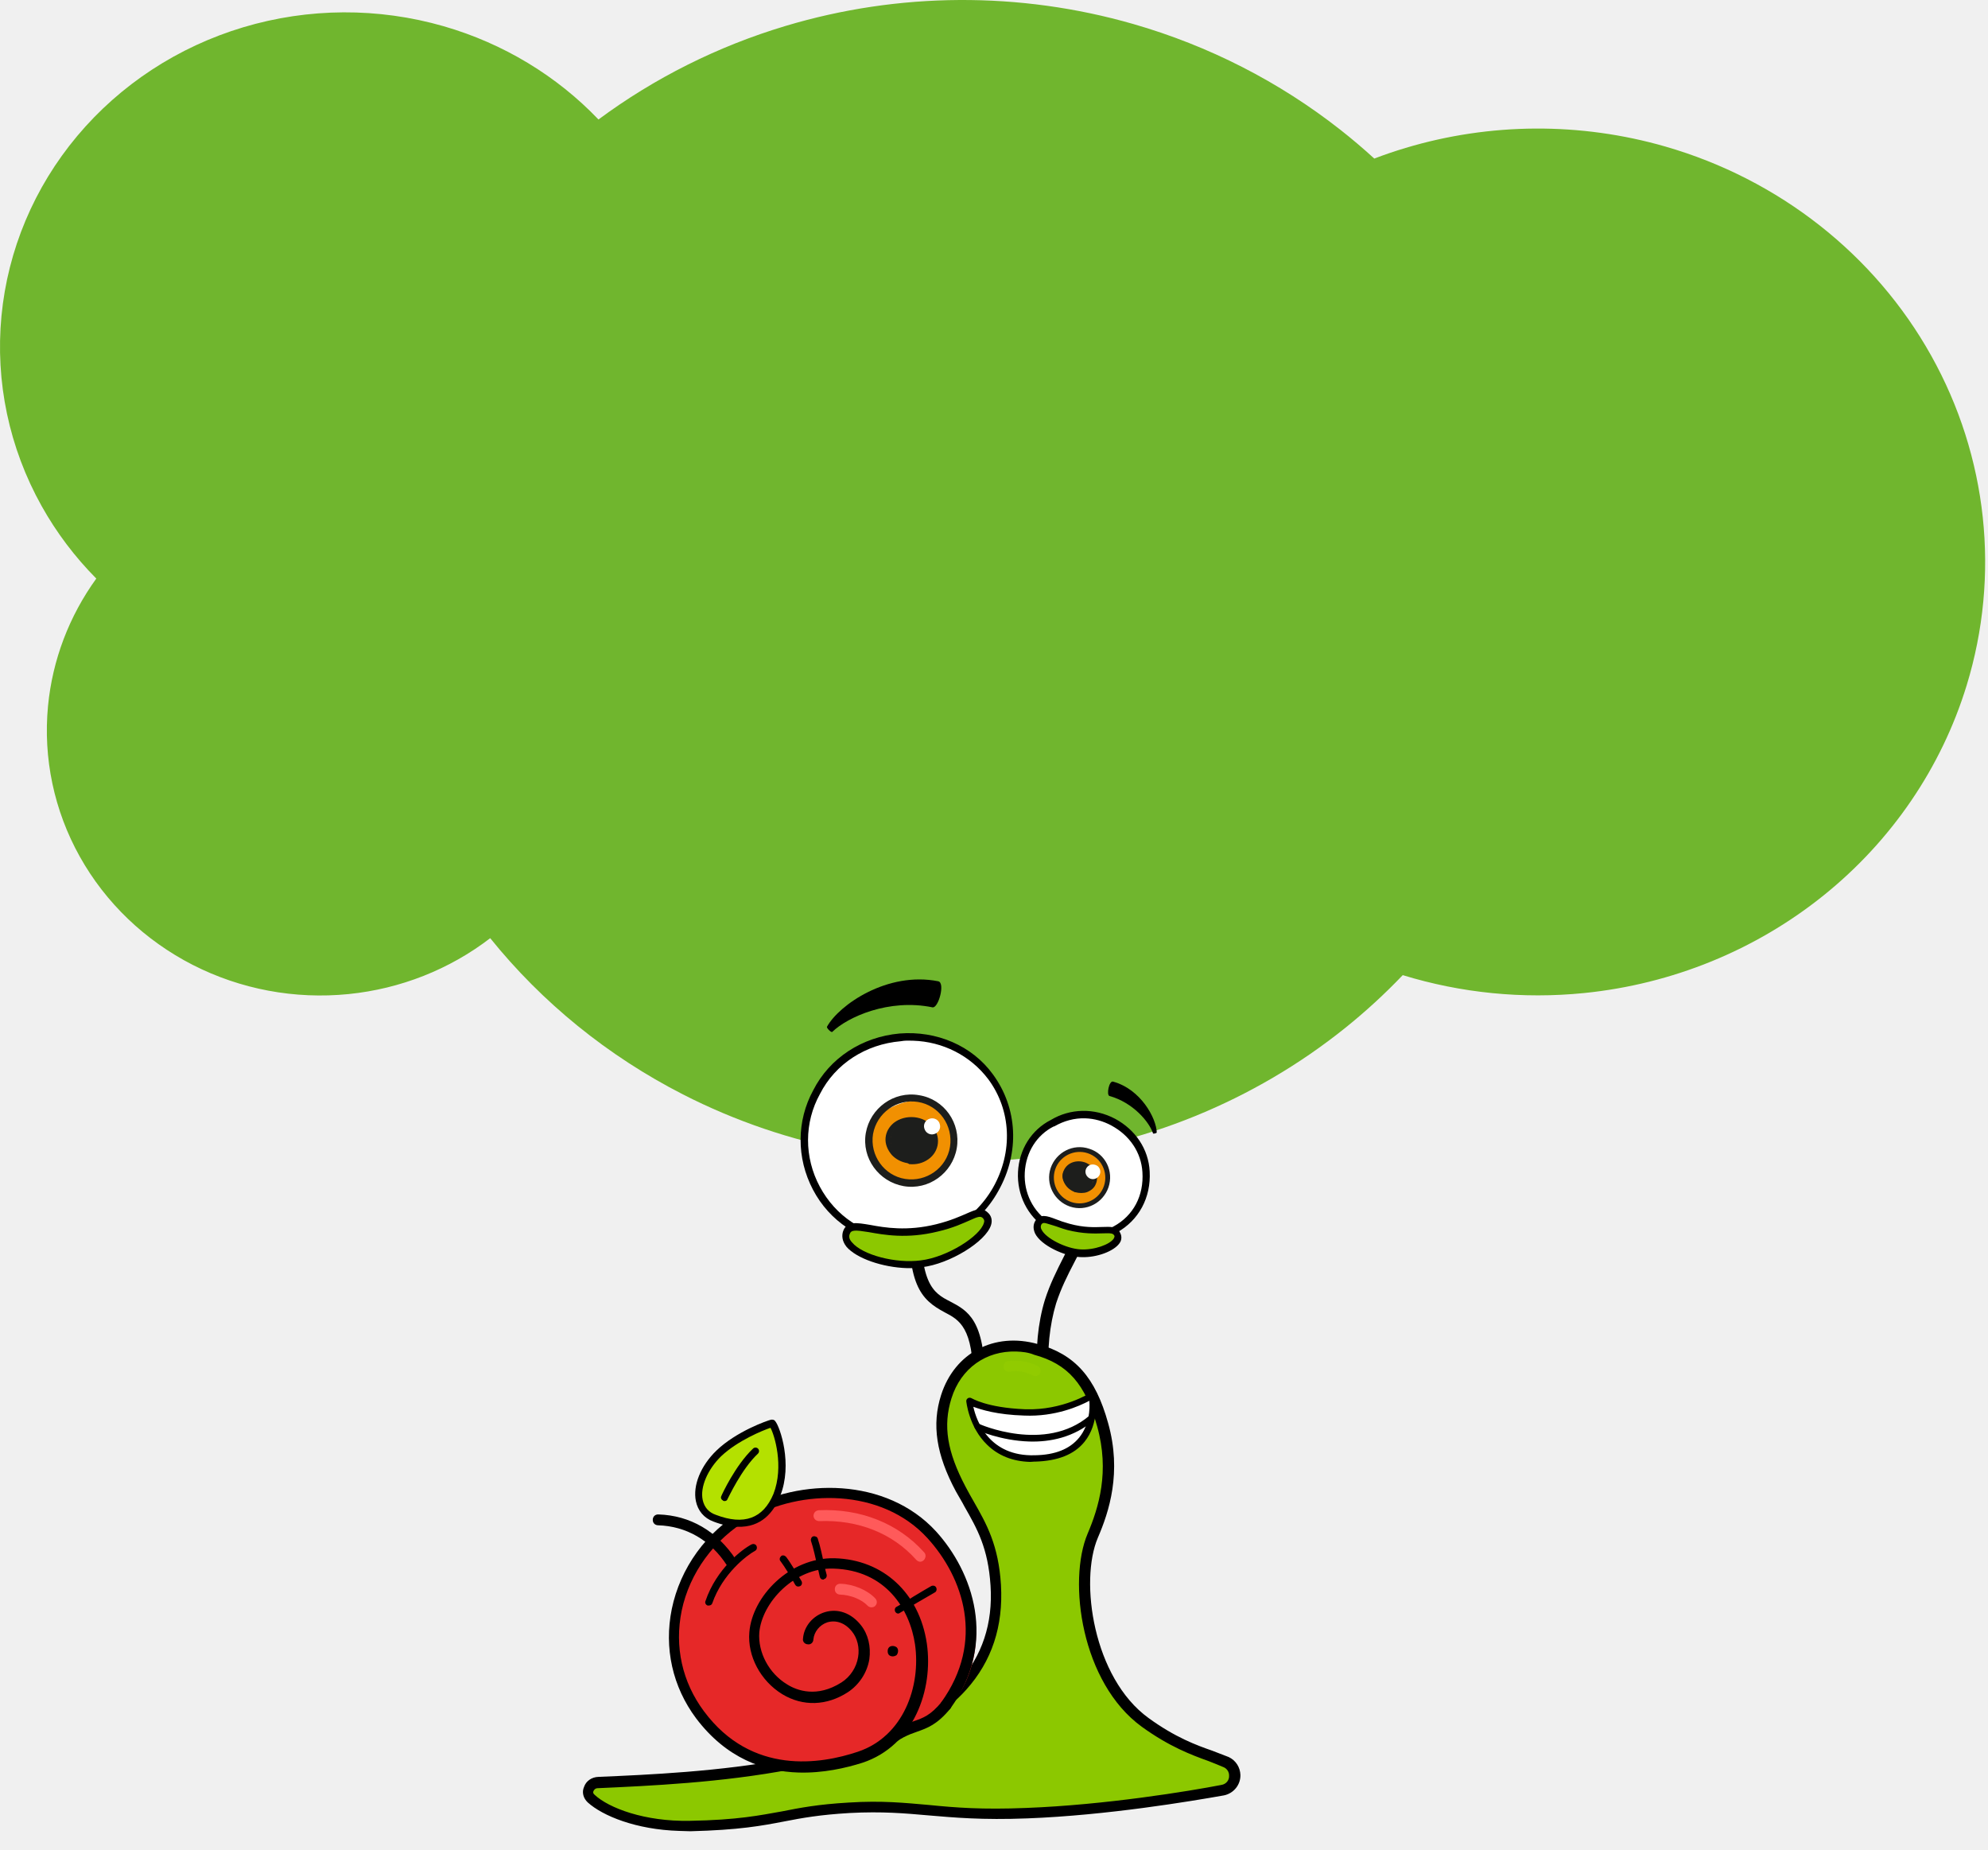
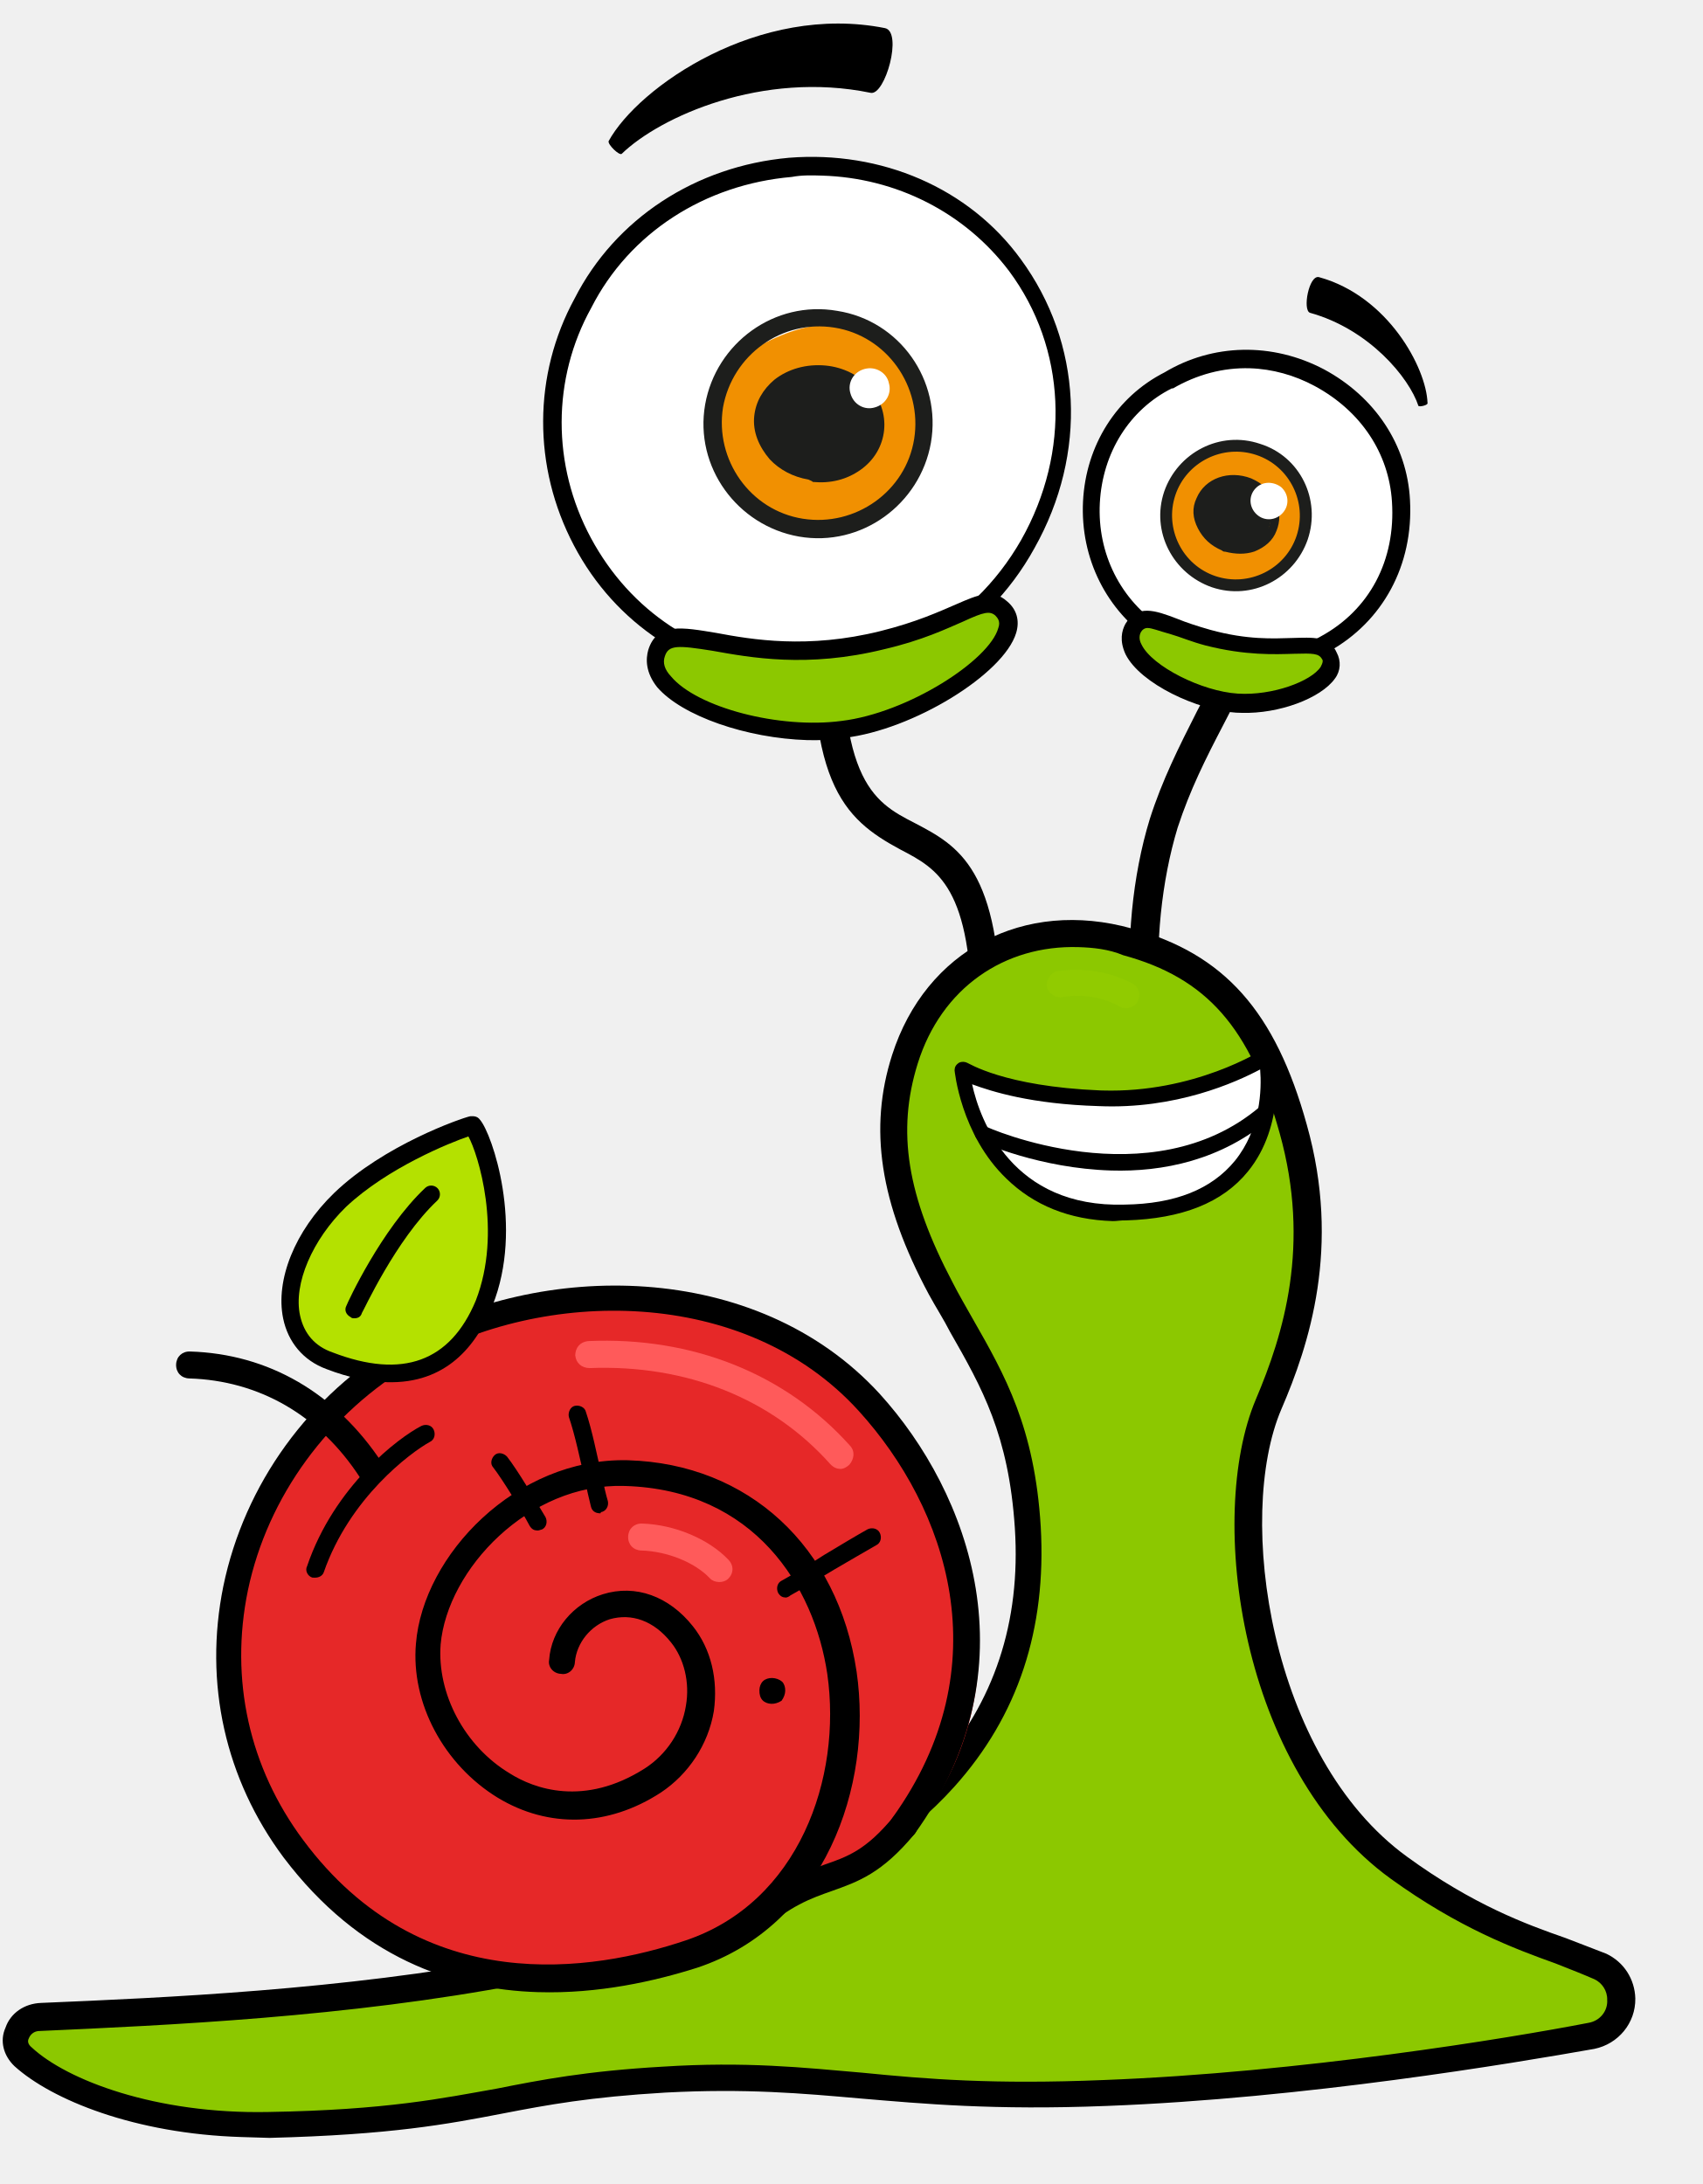
- <svg xmlns="http://www.w3.org/2000/svg" width="287" height="267" viewBox="0 0 287 267" fill="none">
-   <path fill-rule="evenodd" clip-rule="evenodd" d="M113.381 3.752C129.728 -1.152 147.21 -1.251 163.615 3.468C174.514 6.604 184.668 11.79 193.498 18.728C195.187 20.056 196.822 21.443 198.399 22.886C199.883 22.321 201.393 21.808 202.924 21.35C215.126 17.693 228.174 17.624 240.417 21.15C256.834 25.881 270.639 36.735 278.795 51.324C286.952 65.913 288.792 83.043 283.912 98.947C280.271 110.806 273.081 121.352 263.251 129.253C253.422 137.154 241.394 142.054 228.69 143.334C219.831 144.226 210.921 143.331 202.508 140.749C199.934 143.445 197.17 145.984 194.229 148.347C181.057 158.929 164.942 165.492 147.92 167.204C130.899 168.916 113.735 165.702 98.599 157.967C87.734 152.414 78.263 144.711 70.77 135.414C64.89 139.928 57.799 142.73 50.325 143.482C42.558 144.264 34.726 142.797 27.819 139.267C20.913 135.737 15.242 130.302 11.525 123.65C7.807 116.998 6.209 109.428 6.933 101.897C7.57 95.27 9.98 88.935 13.902 83.509C10.815 80.397 8.156 76.881 6.012 73.045C1.318 64.648 -0.699 55.092 0.215 45.584C1.128 36.077 4.932 27.045 11.145 19.632C17.358 12.219 25.701 6.756 35.119 3.936C44.537 1.115 54.607 1.064 64.055 3.787C72.686 6.275 80.382 10.956 86.4 17.247C94.46 11.275 103.585 6.69 113.381 3.752Z" fill="#70B62E" />
-   <path d="M150.628 199.178C150.236 199.167 149.855 198.828 149.801 198.435C149.449 194.963 149.833 190.925 150.847 187.625C151.569 185.361 152.542 183.431 153.584 181.372C154.068 180.473 154.487 179.571 154.974 178.606C155.183 178.155 155.646 177.973 156.097 178.183C156.548 178.393 156.73 178.855 156.52 179.306C156.034 180.271 155.613 181.238 155.128 182.138C154.088 184.131 153.184 185.932 152.465 188.131C151.521 191.237 151.146 195.014 151.44 198.223C151.492 198.682 151.152 199.129 150.693 199.18C150.693 199.18 150.628 199.178 150.628 199.178Z" fill="black" />
-   <path d="M141.316 200.399C140.859 200.385 140.48 199.981 140.494 199.525C140.539 191.558 138.481 190.516 136.359 189.407C133.017 187.607 130.664 185.511 131.409 173.843C131.423 173.386 131.827 173.007 132.283 173.02C132.74 173.034 133.12 173.438 133.106 173.894C132.432 185.369 134.745 186.615 137.189 187.864C139.697 189.181 142.204 190.498 142.192 199.511C142.178 199.967 141.775 200.347 141.316 200.399Z" fill="black" />
-   <path d="M151.947 162.121C157.734 158.639 165.118 162.847 165.452 169.062C165.859 177.173 157.187 181.025 151.304 176.862C145.859 173.367 146.242 165.018 151.947 162.121Z" fill="white" />
-   <path d="M156.33 179.104C154.438 179.047 152.627 178.47 151.029 177.311C148.34 175.531 146.799 172.48 146.965 169.155C147.13 165.894 148.913 163.074 151.699 161.657C154.493 159.978 157.957 159.887 160.979 161.48C163.935 163.072 165.809 165.872 165.974 169.077C166.185 172.872 164.388 176.148 161.266 177.882C159.737 178.751 158.027 179.156 156.33 179.104ZM156.67 161.415C155.104 161.368 153.59 161.779 152.194 162.586L152.128 162.584C149.674 163.816 148.097 166.315 147.942 169.25C147.788 172.184 149.143 174.903 151.577 176.479C154.262 178.389 157.912 178.63 160.769 177.018C163.625 175.472 165.149 172.579 164.926 169.176C164.75 166.362 163.126 163.897 160.427 162.443C159.27 161.821 157.975 161.455 156.67 161.415Z" fill="black" />
-   <path d="M161.257 178.144C161.998 179.538 158.684 181.135 155.882 180.92C153.08 180.704 148.778 178.288 149.875 176.558C150.563 175.403 151.514 176.346 154.235 177.082C158.573 178.324 160.578 176.817 161.257 178.144Z" fill="#8CC800" />
-   <path d="M156.193 181.452C156.062 181.448 155.997 181.446 155.867 181.442C153.65 181.309 150.3 179.771 149.438 178.047C149.071 177.252 149.219 176.668 149.426 176.283C150.115 175.128 151.149 175.486 152.44 175.982C152.956 176.194 153.603 176.409 154.38 176.629C156.517 177.216 158.022 177.131 159.133 177.099C160.31 177.07 161.292 176.969 161.72 177.962C161.967 178.426 161.949 179.014 161.609 179.46C160.79 180.611 158.346 181.517 156.193 181.452ZM150.726 176.518C150.53 176.512 150.395 176.639 150.326 176.767C150.257 176.896 150.184 177.155 150.37 177.487C150.985 178.747 153.879 180.206 155.966 180.334C157.986 180.461 160.233 179.615 160.78 178.782C160.919 178.525 160.923 178.395 160.859 178.327C160.674 177.995 160.347 177.985 159.236 178.017C158.125 178.049 156.424 178.128 154.091 177.535C153.249 177.313 152.604 177.032 152.086 176.886C151.309 176.666 150.987 176.526 150.726 176.518Z" fill="black" />
-   <path d="M117.924 157.628C122.854 147.981 136.731 146.965 143.007 155.384C150.41 165.405 142.248 180.441 129.421 179.138C118.607 178.222 113.019 166.493 117.924 157.628Z" fill="white" />
-   <path d="M130.447 179.757C130.055 179.745 129.729 179.735 129.339 179.658C124.194 179.176 119.775 176.299 117.367 171.719C114.958 167.14 114.99 161.785 117.41 157.352C119.771 152.721 124.435 149.662 129.871 149.174C135.24 148.749 140.333 150.928 143.343 155.068C146.918 159.944 147.246 166.355 144.14 171.877C141.306 177.017 136.124 179.929 130.447 179.757ZM131.799 150.212C131.212 150.194 130.625 150.176 130.033 150.289C124.991 150.724 120.595 153.53 118.373 157.904C116.093 162.015 116.071 167.043 118.359 171.292C120.647 175.542 124.681 178.211 129.5 178.684C135.165 179.247 140.474 176.469 143.371 171.397C146.269 166.26 145.994 160.243 142.668 155.766C140.094 152.357 136.106 150.342 131.799 150.212Z" fill="black" />
-   <path d="M134.623 145.399C128.327 144.098 122.367 146.791 120.147 148.944C120.012 149.071 119.314 148.397 119.385 148.203C121.114 145.055 128.119 140.173 135.455 141.636C136.493 141.864 135.467 145.555 134.623 145.399Z" fill="black" />
-   <path d="M160.163 158.19C163.596 159.143 165.927 161.957 166.465 163.606C166.529 163.673 167.054 163.559 166.993 163.426C166.924 161.399 164.699 157.217 160.683 156.116C160.1 155.968 159.711 158.046 160.163 158.19Z" fill="black" />
-   <path d="M122.14 178.003C121.341 180.656 128.062 183.015 132.913 182.444C137.763 181.872 144.239 177.235 142.139 175.408C141.057 174.461 139.962 176.126 135.224 177.289C127.131 179.264 122.935 175.48 122.14 178.003Z" fill="#8CC800" />
-   <path d="M130.935 183.038C127.412 182.931 123.662 181.642 122.211 179.965C121.519 179.095 121.543 178.312 121.689 177.794C122.195 176.176 123.688 176.483 125.638 176.803C127.716 177.193 130.965 177.748 135.176 176.7C137.282 176.176 138.607 175.563 139.6 175.136C140.857 174.586 141.717 174.221 142.544 174.964C143.117 175.439 143.293 176.097 143.076 176.809C142.35 179.203 137.093 182.44 133.094 182.907C132.373 183.016 131.653 183.059 130.935 183.038ZM122.658 178.15C122.516 178.537 122.634 178.933 123.014 179.336C124.527 181.145 129.322 182.401 132.928 181.922C136.796 181.452 141.526 178.395 142.04 176.516C142.182 176.129 141.992 175.927 141.866 175.793C141.547 175.522 141.219 175.577 140.027 176.129C139.034 176.556 137.642 177.232 135.406 177.752C130.931 178.857 127.619 178.235 125.41 177.841C123.396 177.519 122.874 177.503 122.658 178.15Z" fill="black" />
-   <path d="M157.362 168.751C157.024 169.133 157.071 169.722 157.451 170.125C157.833 170.464 158.422 170.416 158.825 170.036C159.164 169.655 159.116 169.066 158.736 168.662C158.289 168.322 157.702 168.304 157.362 168.751Z" fill="white" />
-   <path d="M137.458 163.903C138.324 167.652 133.683 172.083 128.267 169.764C123.43 167.723 125.111 161.831 127.636 160.405C134.42 156.365 136.882 161.338 137.458 163.903Z" fill="#F19001" />
-   <path d="M128.565 164.287C128.385 165.914 129.777 167.393 131.665 167.581C133.553 167.769 135.157 166.576 135.337 164.949C135.517 163.322 134.125 161.843 132.236 161.655C130.413 161.469 128.744 162.659 128.565 164.287Z" fill="#1D1E1C" />
-   <path d="M131.002 167.887C130.093 167.729 129.322 167.314 128.752 166.709C128.121 165.971 127.756 165.111 127.848 164.2C127.939 163.353 128.353 162.647 129.023 162.08C129.826 161.451 130.88 161.156 131.987 161.255C134.071 161.449 135.588 163.128 135.4 165.016C135.307 165.928 134.825 166.762 134.024 167.326C133.223 167.889 132.301 168.123 131.259 168.026C131.196 167.958 131.131 167.956 131.002 167.887ZM132.094 162.042C132.029 162.04 131.963 162.038 131.898 162.036C131.052 161.945 130.196 162.181 129.527 162.683C128.991 163.124 128.713 163.703 128.63 164.288C128.545 164.939 128.784 165.665 129.29 166.203C129.796 166.74 130.569 167.09 131.35 167.179C132.131 167.268 132.92 167.096 133.589 166.594C134.19 166.155 134.534 165.578 134.621 164.862C134.791 163.561 133.654 162.285 132.094 162.042Z" fill="#1D1E1C" />
-   <path d="M135.678 162.281C135.856 162.874 135.51 163.517 134.851 163.693C134.258 163.87 133.616 163.525 133.44 162.866C133.262 162.273 133.608 161.631 134.266 161.455C134.925 161.279 135.565 161.69 135.678 162.281Z" fill="white" />
-   <path d="M132.511 159.051C135.566 159.535 137.632 162.471 137.148 165.526C136.663 168.581 133.727 170.648 130.672 170.163C127.617 169.679 125.551 166.742 126.035 163.687C126.585 160.634 129.456 158.566 132.511 159.051ZM132.671 158.076C129.033 157.443 125.626 159.952 124.995 163.525C124.362 167.164 126.872 170.571 130.445 171.201C134.083 171.834 137.49 169.325 138.121 165.752C138.753 162.113 136.311 158.643 132.671 158.076Z" fill="#1D1E1C" />
-   <path d="M152.625 167.759C150.998 169.734 152.315 173.693 156.224 174.007C159.677 174.308 160.515 170.349 159.52 168.686C156.782 164.227 153.776 166.422 152.625 167.759Z" fill="#F19001" />
-   <path d="M157.76 170.722C157.337 171.754 156.083 172.173 154.921 171.746C153.76 171.254 153.143 170.059 153.564 169.093C153.987 168.06 155.241 167.641 156.404 168.068C157.566 168.495 158.183 169.69 157.76 170.722Z" fill="#1D1E1C" />
-   <path d="M155.043 172.011C154.398 171.73 153.953 171.325 153.645 170.728C153.336 170.131 153.289 169.541 153.568 168.962C154.06 167.801 155.446 167.321 156.737 167.817C157.382 168.098 157.955 168.573 158.197 169.233C158.442 169.763 158.424 170.35 158.213 170.866C157.999 171.448 157.53 171.825 156.935 172.068C156.407 172.248 155.82 172.231 155.237 172.082C155.171 172.08 155.106 172.078 155.043 172.011ZM154.019 169.172C153.874 169.624 153.86 170.081 154.11 170.481C154.357 170.945 154.738 171.283 155.254 171.495C155.771 171.707 156.293 171.722 156.755 171.541C157.218 171.359 157.554 171.042 157.762 170.657C157.904 170.269 157.918 169.812 157.734 169.415C157.552 168.952 157.109 168.482 156.528 168.268C156.463 168.266 156.465 168.201 156.399 168.199C155.361 167.971 154.371 168.333 154.019 169.172Z" fill="#1D1E1C" />
-   <path d="M156.981 168.413C156.576 168.858 156.622 169.512 157.066 169.917C157.511 170.322 158.165 170.277 158.571 169.832C158.976 169.387 158.93 168.733 158.486 168.328C158.039 167.988 157.387 167.968 156.981 168.413Z" fill="white" />
-   <path d="M157.04 166.455C158.98 167.102 160.026 169.224 159.379 171.163C158.733 173.103 156.611 174.149 154.671 173.503C152.732 172.856 151.686 170.734 152.332 168.795C152.979 166.855 155.1 165.809 157.04 166.455ZM157.256 165.809C154.928 165.02 152.473 166.317 151.686 168.579C150.897 170.906 152.194 173.362 154.456 174.149C156.783 174.938 159.239 173.641 160.026 171.379C160.815 169.052 159.585 166.533 157.256 165.809Z" fill="#1D1E1C" />
-   <path d="M177.106 254.319C174.66 253.135 170.761 252.494 165.394 248.544C157.277 242.681 154.899 228.502 157.786 221.601C159.334 217.925 161.133 212.428 159.251 205.578C157.426 198.992 154.511 196.03 149.587 194.705C143.889 193.096 138.453 195.739 136.644 201.562C135.273 205.832 136.128 209.972 138.722 214.884C141.008 219.198 143.339 222.012 143.788 228.753C145.378 253.881 108.993 256.24 86.43 257.254C85.188 257.282 84.492 258.698 85.445 259.576C87.414 261.399 92.571 263.645 99.759 263.536C112.307 263.263 112.689 261.446 122.698 260.9C132.577 260.351 135.721 262.209 148.342 261.677C159.785 261.24 171.995 259.194 176.657 258.355C177.707 258.191 178.455 257.234 178.419 256.253C178.314 255.401 177.814 254.667 177.106 254.319Z" fill="#8CC800" />
-   <path d="M98.039 264.269C91.84 264.081 87.002 262.106 84.84 260.146C84.206 259.539 83.97 258.683 84.32 257.91C84.607 257.069 85.408 256.506 86.389 256.47C100.841 255.863 127.721 254.653 138.398 242.828C141.78 239.012 143.357 234.357 143.001 228.86C142.644 223.428 141.093 220.704 139.233 217.447C138.863 216.717 138.426 216.051 137.993 215.254C135.149 209.943 134.497 205.613 135.867 201.344C137.815 195.263 143.523 192.236 149.805 193.994C155.182 195.463 158.15 198.818 159.975 205.405C161.98 212.519 160.109 218.21 158.494 221.949C155.823 228.204 157.816 242.175 165.804 247.969C169.638 250.763 172.739 251.902 175.001 252.689C175.904 253.043 176.68 253.328 177.389 253.61C178.42 254.099 179.043 255.097 179.074 256.208C179.096 257.646 178.08 258.856 176.699 259.141C171.972 259.977 159.827 262.026 148.319 262.461C141.78 262.72 137.677 262.335 134.029 262.028C130.641 261.73 127.385 261.435 122.675 261.684C118.291 261.943 115.861 262.392 113.233 262.9C110.014 263.521 106.729 264.14 99.67 264.318C99.148 264.302 98.561 264.284 98.039 264.269ZM146.703 195.075C142.396 194.945 138.728 197.446 137.354 201.846C136.124 205.793 136.729 209.534 139.385 214.578C139.755 215.308 140.19 216.039 140.561 216.704C142.422 219.96 144.158 223.017 144.506 228.775C144.848 234.729 143.193 239.773 139.476 243.906C128.391 256.24 101.054 257.437 86.339 258.101C85.948 258.09 85.744 258.345 85.673 258.538C85.604 258.667 85.598 258.863 85.853 259.066C87.885 260.957 93.05 262.942 99.585 262.813C106.512 262.697 109.733 262.01 112.885 261.453C115.448 260.943 118.075 260.434 122.524 260.177C127.367 259.867 130.687 260.229 134.139 260.529C137.916 260.905 141.76 261.217 148.168 260.954C159.611 260.517 171.689 258.532 176.353 257.628C177.01 257.518 177.484 256.944 177.439 256.29C177.455 255.768 177.142 255.301 176.691 255.091C176.047 254.811 175.337 254.528 174.433 254.174C172.043 253.318 168.814 252.11 164.851 249.246C156.095 242.907 154.124 228.218 157.009 221.382C158.626 217.577 160.22 212.401 158.393 205.88C156.684 199.754 154.159 196.869 149.301 195.546C148.463 195.194 147.551 195.101 146.703 195.075Z" fill="black" />
-   <path d="M139.891 202.184C139.891 202.184 140.678 210.699 149.371 210.505C159.305 210.283 157.612 201.48 157.612 201.48C157.612 201.48 153.481 204.163 147.872 203.928C142.001 203.685 139.891 202.184 139.891 202.184Z" fill="white" />
-   <path d="M148.702 211.007C146.157 210.93 144.092 210.083 142.507 208.533C139.841 205.971 139.497 202.237 139.497 202.237C139.503 202.042 139.572 201.913 139.772 201.789C139.904 201.727 140.1 201.733 140.229 201.802C140.294 201.804 142.342 203.173 147.952 203.408C148.017 203.41 148.017 203.41 148.083 203.412C153.433 203.574 157.362 201.081 157.43 201.017C157.562 200.956 157.76 200.897 157.886 201.031C158.015 201.1 158.076 201.233 158.137 201.365C158.191 201.759 158.733 205.433 156.562 208.11C155.069 209.959 152.69 210.866 149.487 210.965C149.16 210.955 148.897 211.013 148.702 211.007ZM140.517 203.052C140.976 205.156 142.847 210.242 149.384 210.048C152.324 210.006 154.44 209.156 155.796 207.499C157.289 205.65 157.358 203.366 157.263 202.188C155.869 202.929 152.36 204.521 147.859 204.319C143.944 204.201 141.68 203.479 140.517 203.052Z" fill="black" />
-   <path d="M137.689 225.238C143.734 234.826 140.311 244.323 135.234 248.088C133.832 249.09 128.337 251.536 128.337 251.536C128.337 251.536 124.862 254.109 117.649 255.066C112.403 255.756 107.428 253.973 102.732 249.454C97.273 244.26 93.096 229.046 106.05 219.707C116.797 212.065 131.018 214.782 137.689 225.238Z" fill="#E62828" />
-   <path d="M132.852 225.418C132.656 225.412 132.462 225.341 132.272 225.139C128.861 221.313 123.892 219.334 118.269 219.555C117.812 219.541 117.494 219.27 117.442 218.812C117.456 218.355 117.727 218.036 118.186 217.985C124.268 217.712 129.688 219.901 133.415 224.063C133.731 224.399 133.652 224.854 133.381 225.173C133.247 225.299 133.047 225.424 132.852 225.418Z" fill="#FF5A5A" />
-   <path d="M105.589 226.29C105.328 226.282 105.136 226.146 104.946 225.944C102.575 222.28 99.044 220.279 94.998 220.156C94.541 220.142 94.225 219.806 94.239 219.35C94.253 218.893 94.589 218.576 95.046 218.59C99.613 218.729 103.528 221.003 106.214 225.068C106.465 225.402 106.319 225.92 105.984 226.171C105.917 226.235 105.719 226.294 105.589 226.29Z" fill="black" />
-   <path d="M115.275 255.843C110.316 255.693 104.886 253.83 100.49 248.015C97.101 243.471 95.834 237.881 96.984 232.234C98.208 226.328 101.959 221.086 107.344 217.983C115.387 213.328 127.932 213.186 135.139 221.046C140.385 226.822 144.126 236.993 137.172 246.644C136.901 246.963 136.44 247.079 136.057 246.807C135.738 246.536 135.622 246.075 135.895 245.691C142.236 236.87 139.052 227.696 133.933 222.054C127.297 214.734 115.536 214.9 108.089 219.247C103.102 222.165 99.559 227.022 98.414 232.473C97.342 237.666 98.493 242.795 101.631 247.005C108.534 256.292 118.512 254.635 123.857 252.838C130.455 250.621 132.96 243.382 132.098 237.347C131.339 232.23 127.851 226.638 120.347 226.41L120.281 226.408C114.735 226.24 110.011 231.257 109.618 235.621C109.4 238.488 111.006 241.541 113.636 243.123C115.046 244.015 117.952 245.082 121.482 242.838C122.747 242.027 123.637 240.683 123.878 239.188C124.116 237.824 123.766 236.441 123.01 235.504C122.004 234.233 120.711 233.802 119.459 234.156C118.338 234.514 117.523 235.534 117.424 236.641C117.41 237.098 117.009 237.412 116.619 237.335C116.163 237.321 115.848 236.92 115.925 236.531C116.044 234.771 117.331 233.242 119.046 232.706C120.958 232.111 122.896 232.823 124.28 234.563C125.349 235.902 125.753 237.677 125.502 239.498C125.181 241.448 124.019 243.176 122.419 244.238C119.354 246.235 115.89 246.326 112.94 244.539C109.798 242.615 107.882 239.03 108.182 235.577C108.599 230.43 113.995 224.781 120.457 224.912L120.523 224.914C127.505 225.125 132.715 229.92 133.801 237.203C134.773 243.894 131.916 251.971 124.527 254.425C122.087 255.2 118.799 255.95 115.275 255.843Z" fill="black" />
-   <path fill-rule="evenodd" clip-rule="evenodd" d="M112.111 215.841C114.017 211.131 111.773 205.446 111.379 205.5C110.853 205.614 106.562 207.117 103.737 209.84C100.306 213.132 99.64 217.88 103.128 219.161C107.972 220.941 110.768 219.197 112.111 215.841Z" fill="#B4E100" />
-   <path d="M106.488 220.374C105.444 220.342 104.275 220.111 102.984 219.614C101.627 219.116 100.746 218.044 100.461 216.664C100.006 214.43 101.137 211.59 103.425 209.374C106.318 206.588 110.806 205.026 111.332 204.911C111.463 204.915 111.726 204.858 111.913 205.124C112.607 205.929 114.468 211.341 112.631 215.923C111.712 218.246 109.946 220.478 106.488 220.374ZM111.231 206.084C110.175 206.443 106.539 207.901 104.119 210.179C102.167 212.079 101.044 214.657 101.445 216.498C101.675 217.55 102.306 218.288 103.34 218.646C107.407 220.206 110.181 219.179 111.66 215.632C113.218 211.63 111.789 207.08 111.231 206.084Z" fill="black" />
-   <path d="M118.862 227.998C118.601 227.99 118.409 227.854 118.352 227.591C118.235 227.13 118.121 226.604 118.006 226.078C117.717 224.829 117.432 223.448 117.073 222.393C117.015 222.13 117.156 221.807 117.419 221.75C117.682 221.693 118.004 221.833 118.061 222.096C118.421 223.152 118.704 224.597 118.993 225.847C119.107 226.373 119.222 226.899 119.341 227.294C119.398 227.557 119.258 227.88 118.929 227.935C118.927 228 118.927 228 118.862 227.998Z" fill="black" />
-   <path d="M115.24 228.999C115.044 228.993 114.915 228.924 114.791 228.724C114.296 227.795 113.238 226.064 112.673 225.329C112.483 225.127 112.558 224.803 112.76 224.613C112.962 224.423 113.286 224.498 113.476 224.7C114.105 225.503 115.16 227.298 115.72 228.23C115.843 228.495 115.767 228.819 115.503 228.941C115.437 228.939 115.37 229.003 115.24 228.999Z" fill="black" />
-   <path d="M129.686 232.898C129.49 232.892 129.361 232.823 129.237 232.623C129.114 232.358 129.189 232.034 129.454 231.911C130.119 231.54 131.05 230.98 131.916 230.418C132.847 229.859 133.779 229.299 134.443 228.928C134.708 228.805 135.032 228.88 135.155 229.145C135.277 229.41 135.202 229.734 134.937 229.857C134.273 230.229 133.342 230.788 132.478 231.284C131.546 231.844 130.615 232.404 129.95 232.775C129.883 232.839 129.751 232.9 129.686 232.898Z" fill="black" />
-   <path d="M104.575 216.658C104.51 216.656 104.444 216.654 104.381 216.587C104.124 216.449 104.001 216.184 104.14 215.927C104.211 215.733 106.169 211.482 108.723 209.077C108.925 208.887 109.251 208.897 109.441 209.099C109.631 209.301 109.621 209.627 109.419 209.817C106.999 212.095 105.109 216.283 105.042 216.346C104.968 216.605 104.771 216.664 104.575 216.658Z" fill="black" />
+ <svg xmlns="http://www.w3.org/2000/svg" width="99" height="127" viewBox="0 0 99 127" fill="none">
+   <path d="M66.628 59.178C66.236 59.166 65.855 58.828 65.801 58.435C65.449 54.963 65.833 50.925 66.847 47.625C67.569 45.361 68.542 43.431 69.584 41.373C70.068 40.473 70.487 39.571 70.974 38.606C71.183 38.155 71.646 37.973 72.097 38.183C72.548 38.393 72.73 38.855 72.52 39.306C72.034 40.271 71.612 41.238 71.128 42.138C70.088 44.131 69.184 45.932 68.465 48.131C67.522 51.237 67.146 55.014 67.44 58.223C67.492 58.682 67.152 59.129 66.693 59.18C66.693 59.18 66.628 59.178 66.628 59.178Z" fill="black" />
+   <path d="M57.316 60.398C56.859 60.385 56.48 59.981 56.493 59.525C56.539 51.558 54.48 50.516 52.359 49.407C49.017 47.607 46.664 45.511 47.41 33.843C47.423 33.386 47.827 33.007 48.283 33.02C48.74 33.034 49.12 33.438 49.106 33.894C48.432 45.369 50.745 46.615 53.189 47.864C55.697 49.181 58.204 50.498 58.192 59.511C58.178 59.968 57.775 60.347 57.316 60.398Z" fill="black" />
+   <path d="M67.947 22.121C73.734 18.639 81.118 22.847 81.452 29.062C81.859 37.173 73.187 41.025 67.304 36.862C61.859 33.367 62.242 25.018 67.947 22.121Z" fill="white" />
+   <path d="M72.33 39.105C70.438 39.047 68.627 38.47 67.029 37.311C64.34 35.532 62.799 32.48 62.965 29.155C63.13 25.894 64.913 23.074 67.699 21.657C70.493 19.978 73.957 19.887 76.979 21.48C79.935 23.072 81.809 25.872 81.974 29.077C82.185 32.872 80.388 36.148 77.266 37.883C75.737 38.751 74.027 39.156 72.33 39.105ZM72.67 21.415C71.104 21.368 69.59 21.779 68.194 22.586L68.128 22.584C65.674 23.816 64.097 26.315 63.942 29.25C63.788 32.184 65.143 34.903 67.577 36.479C70.262 38.389 73.912 38.63 76.769 37.018C79.625 35.472 81.149 32.579 80.926 29.176C80.75 26.363 79.126 23.897 76.427 22.443C75.27 21.821 73.975 21.455 72.67 21.415Z" fill="black" />
+   <path d="M77.257 38.144C77.998 39.538 74.684 41.135 71.882 40.92C69.08 40.704 64.778 38.288 65.875 36.558C66.563 35.403 67.514 36.346 70.235 37.082C74.573 38.324 76.578 36.817 77.257 38.144Z" fill="#8CC800" />
+   <path d="M72.193 41.452C72.062 41.448 71.997 41.446 71.867 41.442C69.65 41.309 66.3 39.771 65.438 38.047C65.071 37.252 65.219 36.669 65.427 36.283C66.115 35.128 67.149 35.486 68.44 35.982C68.956 36.194 69.603 36.409 70.38 36.629C72.517 37.216 74.022 37.131 75.133 37.099C76.31 37.07 77.293 36.969 77.72 37.962C77.967 38.426 77.949 39.014 77.609 39.46C76.79 40.611 74.346 41.517 72.193 41.452ZM66.726 36.518C66.53 36.512 66.395 36.639 66.326 36.767C66.257 36.896 66.184 37.155 66.37 37.487C66.985 38.747 69.879 40.206 71.966 40.334C73.986 40.461 76.233 39.615 76.78 38.782C76.919 38.525 76.923 38.395 76.859 38.327C76.674 37.995 76.347 37.985 75.236 38.017C74.125 38.049 72.424 38.128 70.091 37.535C69.249 37.313 68.604 37.032 68.086 36.886C67.309 36.666 66.987 36.526 66.726 36.518Z" fill="black" />
+   <path d="M33.924 17.628C38.854 7.981 52.731 6.965 59.007 15.384C66.41 25.405 58.248 40.441 45.421 39.138C34.607 38.222 29.019 26.493 33.924 17.628Z" fill="white" />
+   <path d="M46.447 39.757C46.055 39.745 45.729 39.736 45.339 39.658C40.194 39.176 35.775 36.299 33.367 31.719C30.958 27.14 30.99 21.785 33.41 17.352C35.771 12.721 40.435 9.662 45.871 9.174C51.24 8.749 56.333 10.928 59.343 15.068C62.918 19.944 63.246 26.355 60.14 31.877C57.306 37.017 52.124 39.929 46.447 39.757ZM47.799 10.212C47.212 10.194 46.624 10.176 46.033 10.289C40.991 10.724 36.596 13.53 34.373 17.904C32.093 22.015 32.071 27.043 34.359 31.292C36.647 35.542 40.681 38.211 45.5 38.684C51.165 39.247 56.474 36.469 59.37 31.397C62.269 26.26 61.994 20.243 58.669 15.766C56.094 12.357 52.106 10.342 47.799 10.212Z" fill="black" />
+   <path d="M50.623 5.399C44.327 4.098 38.367 6.791 36.147 8.944C36.012 9.071 35.314 8.397 35.386 8.203C37.114 5.055 44.119 0.173 51.455 1.636C52.493 1.863 51.467 5.555 50.623 5.399Z" fill="black" />
+   <path d="M76.163 18.19C79.596 19.143 81.927 21.957 82.465 23.606C82.528 23.673 83.055 23.559 82.993 23.426C82.924 21.399 80.699 17.217 76.683 16.116C76.1 15.968 75.711 18.046 76.163 18.19Z" fill="black" />
+   <path d="M38.14 38.003C37.341 40.656 44.062 43.015 48.913 42.444C53.763 41.872 60.239 37.235 58.139 35.408C57.057 34.461 55.962 36.126 51.224 37.289C43.131 39.264 38.935 35.48 38.14 38.003Z" fill="#8CC800" />
+   <path d="M46.935 43.038C43.411 42.931 39.663 41.642 38.211 39.965C37.519 39.095 37.543 38.312 37.689 37.794C38.195 36.176 39.688 36.483 41.638 36.803C43.716 37.193 46.965 37.748 51.176 36.7C53.282 36.176 54.607 35.563 55.6 35.136C56.857 34.586 57.718 34.221 58.544 34.964C59.117 35.439 59.293 36.097 59.076 36.809C58.35 39.203 53.093 42.44 49.094 42.907C48.373 43.016 47.653 43.059 46.935 43.038ZM38.658 38.15C38.516 38.537 38.634 38.933 39.014 39.336C40.527 41.145 45.322 42.401 48.928 41.922C52.796 41.452 57.526 38.395 58.04 36.516C58.182 36.129 57.992 35.927 57.866 35.792C57.547 35.522 57.219 35.577 56.027 36.129C55.034 36.556 53.642 37.232 51.406 37.752C46.931 38.858 43.619 38.235 41.41 37.841C39.395 37.519 38.873 37.503 38.658 38.15Z" fill="black" />
+   <path d="M73.362 28.751C73.024 29.133 73.071 29.722 73.451 30.125C73.833 30.464 74.422 30.416 74.825 30.037C75.163 29.655 75.116 29.066 74.736 28.662C74.29 28.322 73.702 28.304 73.362 28.751Z" fill="white" />
+   <path d="M53.458 23.903C54.324 27.652 49.683 32.083 44.267 29.764C39.43 27.723 41.111 21.831 43.636 20.405C50.42 16.365 52.882 21.338 53.458 23.903Z" fill="#F19001" />
+   <path d="M44.565 24.287C44.385 25.914 45.777 27.393 47.665 27.581C49.553 27.769 51.157 26.576 51.337 24.949C51.517 23.322 50.125 21.843 48.236 21.655C46.413 21.469 44.745 22.659 44.565 24.287Z" fill="#1D1E1C" />
+   <path d="M47.002 27.887C46.093 27.729 45.322 27.314 44.752 26.709C44.121 25.971 43.755 25.111 43.849 24.2C43.939 23.353 44.353 22.647 45.023 22.08C45.826 21.451 46.88 21.156 47.987 21.255C50.071 21.449 51.588 23.128 51.4 25.016C51.307 25.928 50.825 26.762 50.024 27.326C49.223 27.889 48.301 28.122 47.259 28.026C47.196 27.958 47.131 27.956 47.002 27.887ZM48.094 22.042C48.029 22.04 47.963 22.038 47.898 22.036C47.052 21.945 46.196 22.181 45.527 22.683C44.991 23.124 44.713 23.703 44.63 24.288C44.544 24.939 44.784 25.665 45.29 26.203C45.796 26.74 46.569 27.09 47.35 27.179C48.131 27.268 48.92 27.096 49.589 26.594C50.19 26.155 50.534 25.578 50.621 24.862C50.791 23.561 49.654 22.285 48.094 22.042Z" fill="#1D1E1C" />
+   <path d="M51.678 22.281C51.856 22.874 51.51 23.517 50.852 23.693C50.258 23.87 49.616 23.525 49.44 22.866C49.262 22.273 49.608 21.631 50.266 21.455C50.925 21.279 51.565 21.69 51.678 22.281Z" fill="white" />
+   <path d="M48.511 19.05C51.566 19.535 53.632 22.471 53.148 25.526C52.663 28.581 49.727 30.648 46.672 30.163C43.617 29.679 41.551 26.742 42.035 23.687C42.585 20.634 45.456 18.566 48.511 19.05ZM48.671 18.076C45.033 17.443 41.626 19.952 40.995 23.525C40.362 27.164 42.872 30.57 46.445 31.201C50.083 31.834 53.49 29.325 54.121 25.752C54.753 22.113 52.311 18.643 48.671 18.076Z" fill="#1D1E1C" />
+   <path d="M68.626 27.759C66.998 29.734 68.315 33.693 72.224 34.007C75.677 34.308 76.515 30.349 75.52 28.686C72.782 24.227 69.776 26.422 68.626 27.759Z" fill="#F19001" />
+   <path d="M73.76 30.722C73.337 31.754 72.083 32.173 70.921 31.746C69.76 31.254 69.143 30.059 69.564 29.093C69.987 28.06 71.241 27.641 72.404 28.068C73.566 28.495 74.183 29.69 73.76 30.722Z" fill="#1D1E1C" />
+   <path d="M71.043 32.011C70.398 31.73 69.953 31.325 69.645 30.728C69.336 30.131 69.289 29.541 69.568 28.962C70.06 27.801 71.446 27.321 72.737 27.817C73.382 28.098 73.955 28.573 74.197 29.233C74.442 29.763 74.424 30.35 74.213 30.866C73.999 31.448 73.53 31.825 72.935 32.068C72.407 32.248 71.82 32.231 71.237 32.082C71.171 32.08 71.106 32.078 71.043 32.011ZM70.019 29.172C69.874 29.625 69.86 30.081 70.109 30.481C70.357 30.945 70.738 31.284 71.254 31.495C71.77 31.707 72.293 31.722 72.755 31.541C73.218 31.359 73.554 31.042 73.762 30.657C73.904 30.269 73.918 29.812 73.734 29.415C73.552 28.952 73.109 28.482 72.528 28.268C72.463 28.266 72.465 28.201 72.399 28.199C71.361 27.971 70.371 28.333 70.019 29.172Z" fill="#1D1E1C" />
+   <path d="M72.981 28.413C72.576 28.858 72.622 29.512 73.066 29.917C73.511 30.322 74.165 30.277 74.571 29.832C74.976 29.387 74.93 28.733 74.486 28.328C74.039 27.988 73.387 27.968 72.981 28.413Z" fill="white" />
+   <path d="M73.04 26.456C74.98 27.102 76.026 29.224 75.379 31.163C74.733 33.103 72.611 34.149 70.671 33.503C68.732 32.856 67.686 30.735 68.332 28.795C68.979 26.855 71.1 25.809 73.04 26.456ZM73.256 25.809C70.928 25.02 68.473 26.317 67.686 28.579C66.897 30.907 68.194 33.362 70.456 34.149C72.783 34.938 75.239 33.641 76.026 31.379C76.815 29.052 75.585 26.533 73.256 25.809Z" fill="#1D1E1C" />
+   <path d="M93.106 114.319C90.66 113.135 86.761 112.494 81.394 108.544C73.278 102.681 70.899 88.502 73.785 81.601C75.334 77.925 77.133 72.428 75.251 65.578C73.425 58.992 70.511 56.03 65.587 54.705C59.889 53.096 54.453 55.739 52.644 61.562C51.273 65.832 52.128 69.972 54.722 74.884C57.008 79.198 59.339 82.012 59.788 88.753C61.378 113.881 24.993 116.24 2.43 117.254C1.188 117.282 0.492 118.698 1.445 119.576C3.414 121.399 8.571 123.645 15.759 123.536C28.307 123.263 28.689 121.446 38.698 120.9C48.577 120.351 51.721 122.209 64.342 121.677C75.785 121.24 87.995 119.194 92.657 118.355C93.707 118.191 94.455 117.234 94.419 116.253C94.314 115.401 93.814 114.667 93.106 114.319Z" fill="#8CC800" />
+   <path d="M14.039 124.269C7.84 124.081 3.002 122.106 0.84 120.146C0.206 119.539 -0.03 118.683 0.32 117.91C0.607 117.069 1.408 116.506 2.389 116.47C16.841 115.863 43.721 114.653 54.398 102.828C57.78 99.012 59.357 94.357 59.002 88.86C58.644 83.428 57.093 80.704 55.233 77.447C54.863 76.717 54.426 76.051 53.993 75.254C51.149 69.943 50.497 65.613 51.867 61.344C53.815 55.263 59.523 52.236 65.805 53.994C71.182 55.463 74.15 58.819 75.975 65.405C77.98 72.519 76.109 78.21 74.494 81.949C71.823 88.204 73.816 102.175 81.804 107.969C85.638 110.763 88.739 111.902 91.001 112.689C91.904 113.043 92.68 113.328 93.389 113.61C94.42 114.099 95.043 115.097 95.074 116.208C95.096 117.646 94.08 118.856 92.699 119.141C87.972 119.977 75.827 122.026 64.319 122.461C57.78 122.72 53.677 122.335 50.029 122.028C46.641 121.73 43.385 121.435 38.675 121.684C34.291 121.943 31.861 122.392 29.233 122.9C26.014 123.521 22.73 124.14 15.67 124.318C15.148 124.302 14.561 124.284 14.039 124.269ZM62.703 55.075C58.396 54.945 54.728 57.446 53.354 61.846C52.124 65.793 52.729 69.534 55.385 74.578C55.755 75.308 56.19 76.039 56.561 76.704C58.422 79.96 60.158 83.017 60.506 88.775C60.848 94.729 59.193 99.773 55.476 103.906C44.391 116.24 17.055 117.437 2.339 118.101C1.948 118.09 1.744 118.345 1.673 118.538C1.604 118.667 1.598 118.863 1.853 119.066C3.885 120.957 9.05 122.942 15.585 122.813C22.512 122.697 25.733 122.01 28.885 121.453C31.448 120.943 34.075 120.434 38.524 120.177C43.367 119.867 46.687 120.229 50.139 120.529C53.916 120.905 57.76 121.217 64.168 120.954C75.611 120.517 87.689 118.532 92.353 117.628C93.01 117.518 93.484 116.944 93.439 116.29C93.455 115.768 93.142 115.301 92.692 115.091C92.047 114.811 91.337 114.528 90.433 114.174C88.043 113.318 84.814 112.11 80.851 109.246C72.096 102.907 70.124 88.218 73.009 81.382C74.626 77.577 76.22 72.401 74.393 65.879C72.684 59.754 70.159 56.869 65.301 55.546C64.463 55.194 63.551 55.101 62.703 55.075Z" fill="black" />
+   <path d="M55.891 62.184C55.891 62.184 56.678 70.699 65.371 70.505C75.305 70.283 73.612 61.48 73.612 61.48C73.612 61.48 69.481 64.163 63.872 63.928C58.001 63.685 55.891 62.184 55.891 62.184Z" fill="white" />
+   <path d="M64.702 71.007C62.157 70.93 60.093 70.083 58.507 68.533C55.841 65.971 55.497 62.237 55.497 62.237C55.503 62.042 55.572 61.913 55.772 61.788C55.904 61.727 56.1 61.733 56.229 61.802C56.294 61.804 58.343 63.173 63.952 63.408C64.017 63.41 64.017 63.41 64.083 63.412C69.433 63.574 73.362 61.081 73.43 61.017C73.562 60.956 73.76 60.897 73.886 61.031C74.015 61.1 74.076 61.233 74.137 61.365C74.191 61.759 74.733 65.433 72.561 68.11C71.069 69.959 68.69 70.866 65.487 70.965C65.16 70.955 64.897 71.013 64.702 71.007ZM56.517 63.052C56.976 65.156 58.847 70.242 65.384 70.048C68.324 70.006 70.44 69.156 71.796 67.499C73.289 65.65 73.358 63.366 73.263 62.188C71.869 62.929 68.36 64.521 63.859 64.32C59.944 64.201 57.68 63.479 56.517 63.052Z" fill="black" />
+   <path d="M53.689 85.238C59.734 94.826 56.311 104.323 51.233 108.088C49.832 109.09 44.337 111.536 44.337 111.536C44.337 111.536 40.862 114.109 33.649 115.066C28.403 115.756 23.428 113.973 18.732 109.454C13.273 104.26 9.096 89.046 22.05 79.707C32.797 72.065 47.018 74.782 53.689 85.238Z" fill="#E62828" />
+   <path d="M48.852 85.418C48.656 85.412 48.462 85.341 48.272 85.139C44.861 81.313 39.892 79.334 34.269 79.555C33.812 79.541 33.493 79.27 33.442 78.812C33.456 78.355 33.727 78.037 34.186 77.985C40.268 77.712 45.688 79.901 49.415 84.063C49.731 84.399 49.652 84.854 49.381 85.173C49.247 85.299 49.047 85.424 48.852 85.418Z" fill="#FF5A5A" />
+   <path d="M21.589 86.29C21.328 86.282 21.136 86.146 20.946 85.944C18.575 82.28 15.044 80.279 10.998 80.156C10.541 80.142 10.225 79.806 10.239 79.35C10.253 78.893 10.589 78.576 11.046 78.59C15.613 78.729 19.529 81.002 22.214 85.068C22.465 85.402 22.319 85.92 21.984 86.171C21.917 86.235 21.719 86.294 21.589 86.29Z" fill="black" />
+   <path d="M31.275 115.843C26.316 115.693 20.886 113.83 16.49 108.015C13.101 103.471 11.834 97.881 12.985 92.234C14.208 86.328 17.959 81.086 23.344 77.983C31.387 73.329 43.932 73.186 51.139 81.046C56.385 86.822 60.126 96.993 53.172 106.644C52.901 106.963 52.44 107.079 52.057 106.807C51.738 106.536 51.622 106.075 51.895 105.691C58.236 96.87 55.052 87.696 49.933 82.054C43.297 74.734 31.536 74.9 24.089 79.247C19.102 82.165 15.559 87.022 14.414 92.473C13.342 97.666 14.493 102.795 17.631 107.005C24.534 116.292 34.512 114.635 39.857 112.838C46.455 110.621 48.96 103.382 48.098 97.347C47.339 92.23 43.851 86.638 36.347 86.41L36.281 86.409C30.735 86.24 26.011 91.257 25.618 95.621C25.4 98.488 27.006 101.541 29.636 103.123C31.046 104.015 33.952 105.082 37.482 102.838C38.747 102.027 39.637 100.683 39.878 99.188C40.116 97.824 39.766 96.442 39.01 95.504C38.004 94.233 36.711 93.802 35.459 94.156C34.338 94.514 33.523 95.534 33.424 96.641C33.41 97.098 33.009 97.412 32.62 97.335C32.163 97.321 31.848 96.92 31.925 96.531C32.044 94.771 33.331 93.242 35.046 92.706C36.958 92.111 38.895 92.823 40.28 94.563C41.349 95.902 41.753 97.677 41.502 99.498C41.181 101.448 40.019 103.176 38.419 104.238C35.354 106.235 31.89 106.326 28.94 104.539C25.798 102.615 23.882 99.03 24.182 95.578C24.599 90.43 29.995 84.781 36.457 84.912L36.523 84.914C43.505 85.125 48.715 89.92 49.8 97.203C50.773 103.894 47.916 111.971 40.527 114.425C38.087 115.2 34.799 115.95 31.275 115.843Z" fill="black" />
+   <path fill-rule="evenodd" clip-rule="evenodd" d="M28.111 75.841C30.017 71.131 27.773 65.446 27.379 65.5C26.853 65.614 22.562 67.117 19.737 69.84C16.306 73.132 15.64 77.88 19.128 79.161C23.972 80.941 26.768 79.197 28.111 75.841Z" fill="#B4E100" />
+   <path d="M22.488 80.374C21.444 80.342 20.275 80.111 18.984 79.614C17.627 79.116 16.745 78.044 16.461 76.664C16.006 74.43 17.137 71.59 19.425 69.374C22.318 66.588 26.806 65.026 27.332 64.911C27.463 64.915 27.726 64.858 27.913 65.124C28.608 65.929 30.468 71.341 28.631 75.923C27.712 78.246 25.946 80.478 22.488 80.374ZM27.231 66.084C26.175 66.443 22.539 67.901 20.119 70.179C18.167 72.079 17.044 74.657 17.445 76.498C17.675 77.55 18.306 78.288 19.34 78.645C23.407 80.206 26.181 79.179 27.66 75.632C29.218 71.63 27.789 67.08 27.231 66.084Z" fill="black" />
+   <path d="M34.862 87.998C34.601 87.99 34.409 87.854 34.352 87.591C34.235 87.13 34.12 86.604 34.006 86.078C33.717 84.829 33.432 83.448 33.072 82.392C33.015 82.129 33.156 81.807 33.419 81.75C33.681 81.692 34.004 81.833 34.061 82.096C34.421 83.152 34.704 84.597 34.992 85.847C35.107 86.373 35.222 86.899 35.341 87.294C35.398 87.557 35.258 87.88 34.929 87.935C34.927 88 34.927 88 34.862 87.998Z" fill="black" />
+   <path d="M31.24 88.999C31.044 88.993 30.915 88.924 30.791 88.724C30.296 87.795 29.238 86.064 28.673 85.329C28.483 85.127 28.558 84.803 28.76 84.613C28.962 84.423 29.286 84.498 29.476 84.7C30.105 85.503 31.16 87.298 31.72 88.23C31.843 88.495 31.767 88.819 31.503 88.942C31.437 88.939 31.37 89.003 31.24 88.999Z" fill="black" />
+   <path d="M45.685 92.898C45.49 92.892 45.361 92.823 45.237 92.623C45.114 92.358 45.189 92.034 45.454 91.911C46.119 91.54 47.05 90.98 47.916 90.418C48.847 89.859 49.779 89.299 50.443 88.927C50.708 88.805 51.032 88.88 51.155 89.145C51.277 89.41 51.202 89.734 50.937 89.857C50.273 90.229 49.342 90.788 48.477 91.284C47.546 91.844 46.615 92.404 45.95 92.775C45.883 92.839 45.751 92.9 45.685 92.898Z" fill="black" />
+   <path d="M20.575 76.658C20.51 76.656 20.444 76.654 20.381 76.587C20.124 76.449 20.002 76.184 20.14 75.927C20.211 75.733 22.169 71.482 24.723 69.077C24.925 68.887 25.251 68.897 25.441 69.099C25.631 69.301 25.621 69.627 25.419 69.817C22.999 72.095 21.109 76.283 21.042 76.346C20.968 76.605 20.771 76.664 20.575 76.658Z" fill="black" />
  <g opacity="0.6">
    <g opacity="0.6">
      <g opacity="0.6">
-         <path opacity="0.6" d="M149.469 198.621C149.338 198.617 149.208 198.613 149.145 198.546C148.116 197.992 146.948 197.761 145.765 197.986C145.372 198.039 144.923 197.765 144.87 197.371C144.816 196.978 145.091 196.529 145.484 196.475C146.993 196.26 148.553 196.503 149.839 197.195C150.224 197.403 150.341 197.863 150.133 198.249C150.062 198.443 149.73 198.629 149.469 198.621Z" fill="#B4E100" />
+         <path opacity="0.6" d="M65.469 58.621C65.338 58.617 65.208 58.613 65.145 58.546C64.116 57.992 62.948 57.761 61.765 57.986C61.372 58.039 60.923 57.765 60.87 57.371C60.816 56.978 61.091 56.529 61.484 56.475C62.993 56.26 64.553 56.503 65.839 57.195C66.224 57.403 66.341 57.864 66.133 58.249C66.062 58.443 65.73 58.629 65.469 58.621Z" fill="#B4E100" />
      </g>
    </g>
  </g>
-   <path d="M125.795 231.996C125.599 231.99 125.405 231.919 125.279 231.785C124.393 230.844 122.779 230.207 121.279 230.161C120.822 230.148 120.505 229.811 120.519 229.355C120.533 228.898 120.869 228.582 121.326 228.595C123.218 228.653 125.217 229.497 126.356 230.707C126.673 231.043 126.659 231.5 126.323 231.816C126.188 231.943 125.991 232.002 125.795 231.996Z" fill="#FF5A5A" />
-   <path d="M128.845 239.077C128.649 239.071 128.456 239 128.329 238.866C128.203 238.731 128.143 238.534 128.151 238.272C128.157 238.077 128.228 237.883 128.363 237.756C128.632 237.503 129.154 237.519 129.472 237.79C129.599 237.924 129.658 238.122 129.652 238.318C129.646 238.514 129.575 238.708 129.438 238.899C129.239 239.024 129.041 239.083 128.845 239.077Z" fill="black" />
-   <path d="M127.651 252.626C127.455 252.62 127.262 252.549 127.072 252.347C126.755 252.011 126.835 251.556 127.105 251.238C129.12 249.405 130.637 248.928 131.893 248.444C133.279 247.963 134.335 247.603 135.962 245.628C136.233 245.31 136.757 245.26 137.075 245.531C137.393 245.802 137.443 246.326 137.172 246.644C135.274 248.938 133.888 249.419 132.369 249.96C131.181 250.382 129.927 250.801 128.114 252.444C128.047 252.507 127.847 252.632 127.651 252.626Z" fill="black" />
-   <path d="M148.595 208.065C144.484 207.94 141.133 206.467 140.941 206.331C140.684 206.192 140.627 205.929 140.698 205.735C140.769 205.542 141.099 205.421 141.293 205.492C141.356 205.559 150.895 209.767 157.264 204.343C157.466 204.153 157.725 204.227 157.916 204.363C158.106 204.565 158.033 204.824 157.897 205.015C155.014 207.475 151.597 208.156 148.595 208.065Z" fill="black" />
-   <path d="M102.29 231.741C102.225 231.74 102.159 231.738 102.159 231.738C101.9 231.664 101.715 231.332 101.853 231.075C103.431 226.42 107.174 223.595 108.501 222.917C108.766 222.794 109.09 222.869 109.213 223.134C109.335 223.399 109.26 223.723 108.995 223.846C107.866 224.465 104.325 227.101 102.822 231.431C102.751 231.625 102.551 231.749 102.29 231.741Z" fill="black" />
+   <path d="M41.795 91.996C41.599 91.99 41.405 91.919 41.279 91.785C40.393 90.844 38.779 90.207 37.279 90.162C36.822 90.148 36.505 89.811 36.519 89.355C36.533 88.898 36.869 88.582 37.326 88.595C39.218 88.653 41.217 89.497 42.356 90.707C42.673 91.043 42.659 91.5 42.323 91.816C42.188 91.943 41.99 92.002 41.795 91.996Z" fill="#FF5A5A" />
+   <path d="M44.845 99.077C44.649 99.071 44.456 99 44.329 98.866C44.203 98.731 44.143 98.534 44.151 98.272C44.157 98.077 44.228 97.883 44.363 97.756C44.632 97.503 45.154 97.519 45.472 97.79C45.599 97.924 45.658 98.122 45.652 98.318C45.646 98.514 45.575 98.707 45.438 98.899C45.239 99.024 45.041 99.083 44.845 99.077Z" fill="black" />
+   <path d="M43.651 112.626C43.455 112.62 43.262 112.549 43.072 112.347C42.755 112.011 42.834 111.556 43.105 111.238C45.12 109.405 46.637 108.928 47.892 108.444C49.279 107.963 50.334 107.603 51.962 105.628C52.233 105.31 52.757 105.26 53.075 105.531C53.394 105.802 53.443 106.326 53.172 106.644C51.274 108.938 49.888 109.419 48.369 109.96C47.181 110.382 45.927 110.801 44.114 112.444C44.047 112.507 43.847 112.632 43.651 112.626Z" fill="black" />
+   <path d="M64.595 68.065C60.484 67.94 57.133 66.467 56.941 66.331C56.684 66.192 56.627 65.929 56.698 65.735C56.769 65.541 57.099 65.421 57.293 65.492C57.356 65.559 66.895 69.767 73.264 64.343C73.466 64.153 73.725 64.227 73.916 64.363C74.106 64.565 74.033 64.824 73.897 65.016C71.014 67.475 67.597 68.156 64.595 68.065Z" fill="black" />
+   <path d="M18.29 91.742C18.225 91.74 18.159 91.737 18.159 91.737C17.9 91.664 17.715 91.332 17.853 91.075C19.431 86.421 23.174 83.595 24.501 82.917C24.766 82.794 25.09 82.869 25.212 83.134C25.335 83.399 25.26 83.723 24.995 83.846C23.866 84.465 20.325 87.101 18.822 91.431C18.751 91.625 18.551 91.749 18.29 91.742Z" fill="black" />
</svg>
